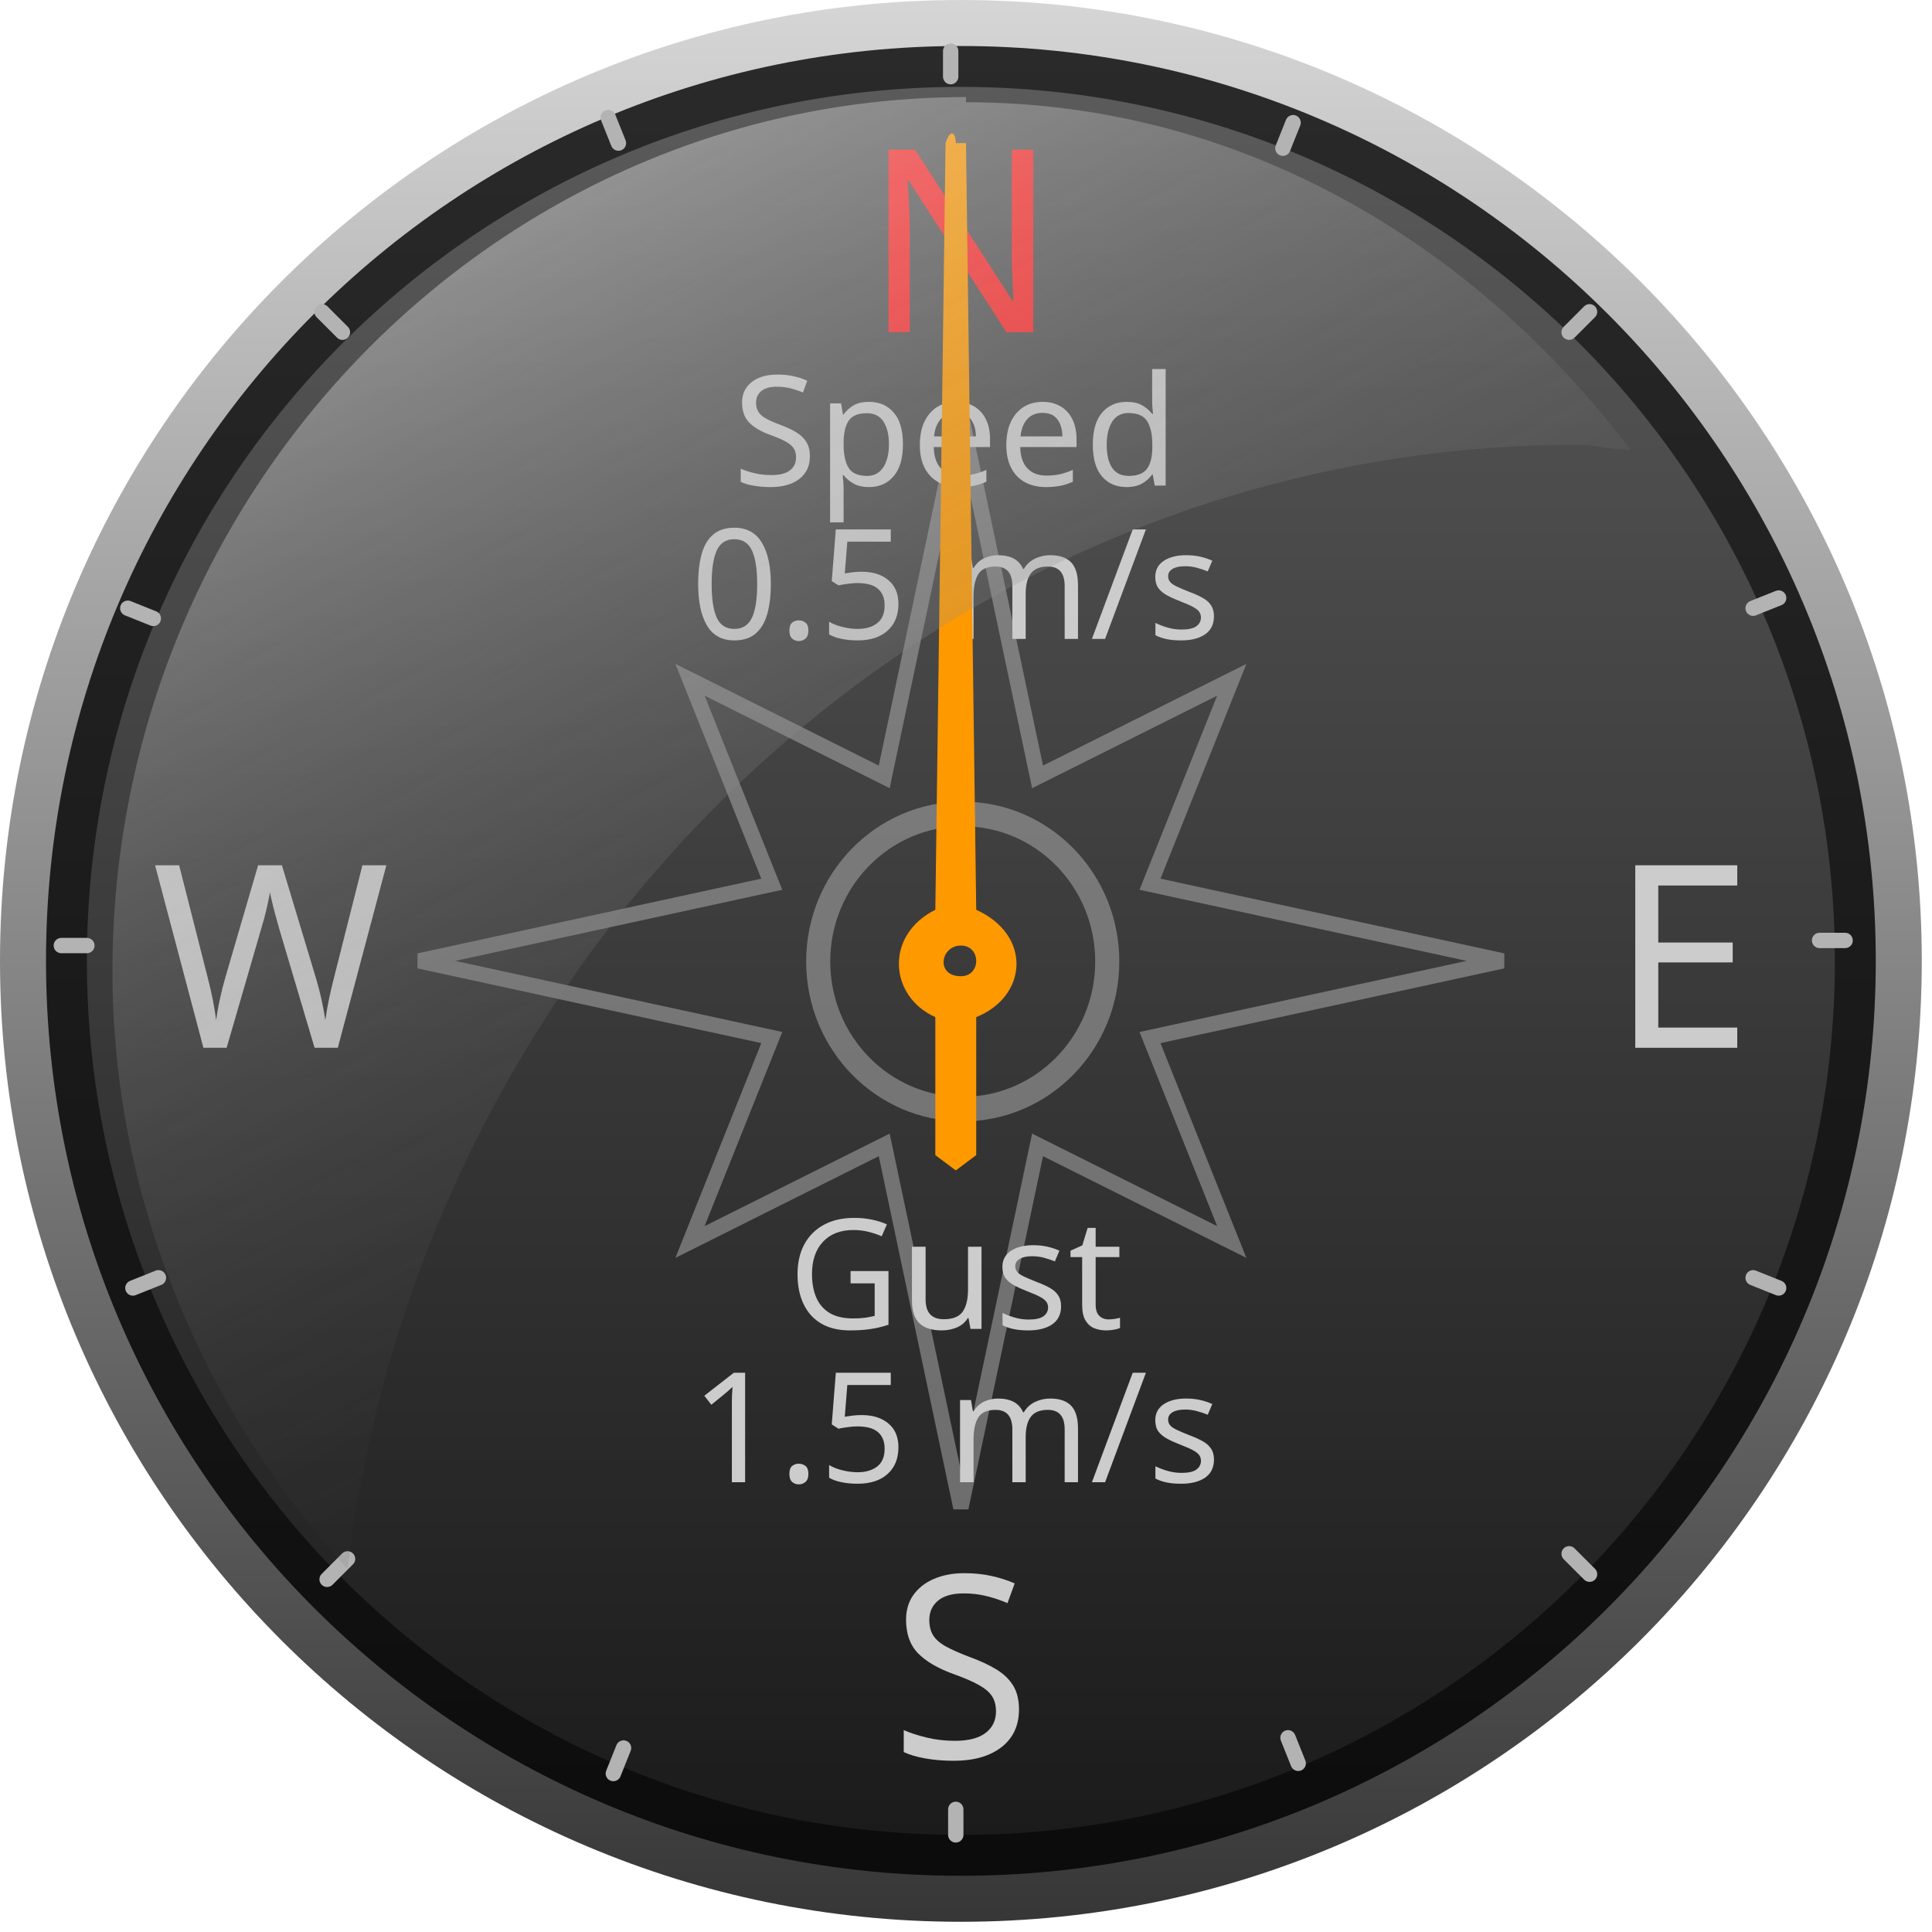
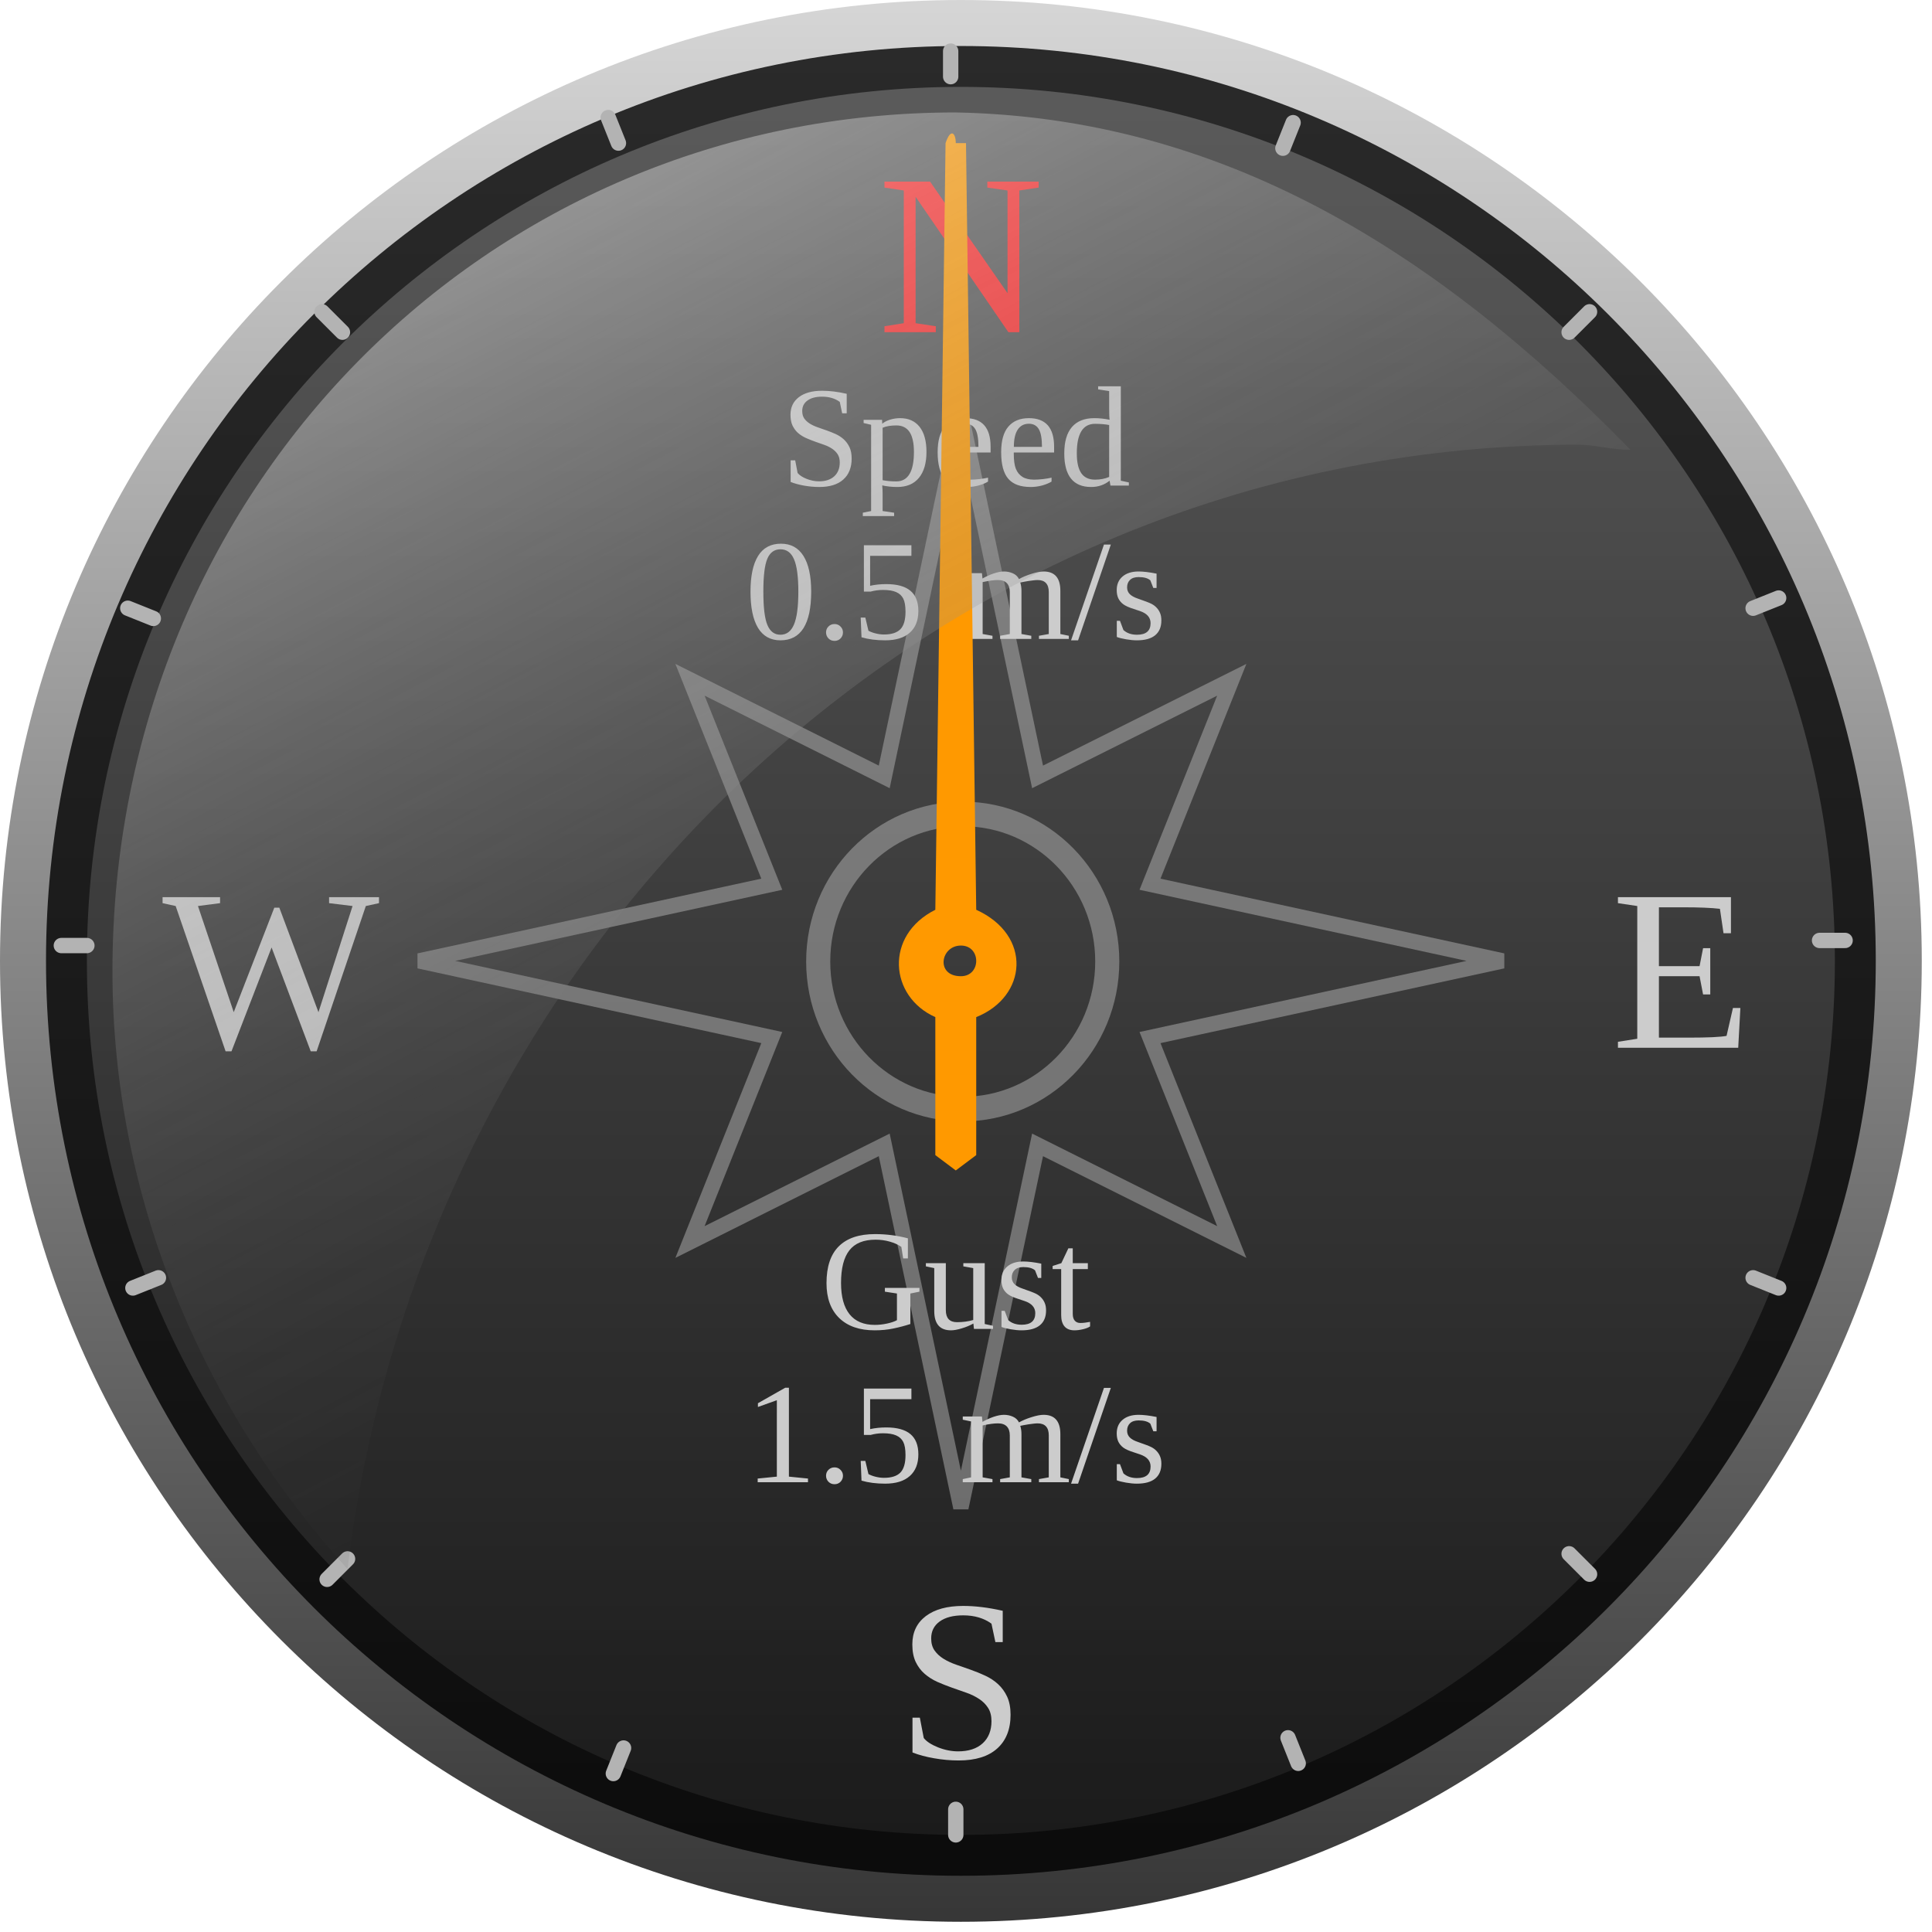
<svg xmlns="http://www.w3.org/2000/svg" width="150" height="150" viewBox="0 0 378 378" id="aneometer" version="1.1">
  <style type="text/css">
- 		#aneometer text { font-family:Ubuntu;fill:#cccccc;text-anchor:middle;}
- 		#aneometer .dial_dig  { font-size:50px; }
- 		#aneometer .dial_val  { font-size:30px; }
+ 		#aneometer text { fill:#cccccc;text-anchor:middle;}
+ 		#aneometer .dial_dig  { font-size:45px; }
+ 		#aneometer .dial_val  { font-size:28px; }
		.dial_bg1  { fill:url(#lg_bg) }
		.dial_bg2  { fill:black;opacity:0.8;fill-opacity:0.7;stroke:black;stroke-width:8 }
		.dial_glar { fill:url(#lg_glare1);opacity:0.7 }
		.dial_tick { fill:none;stroke:#b3b3b3;stroke-width:3;stroke-linecap:round }
		#aneo_dial { fill:#ff9900 }
		.ico_star  { fill:none;stroke:#b3b3b3;stroke-width:3;opacity:.5 }
	</style>
  <defs>
    <linearGradient id="lg_glare1" x1="10%" y1="10%" x2="60%" y2="100%">
      <stop offset="0" style="stop-color:#ffffff;stop-opacity:0.6" />
      <stop offset="1" style="stop-opacity:0" />
    </linearGradient>
    <linearGradient id="lg_bg" x1="50%" y1="133%" x2="50%" y2="-25%">
      <stop offset="0" />
      <stop style="stop-color:#ffffff" offset="1" />
    </linearGradient>
  </defs>
  <circle r="188" cy="188" cx="188" class="dial_bg1" />
  <circle r="175" cx="188" cy="188" class="dial_bg2" />
  <g class="ico_star">
    <path d="M151,173l-16,-40l38,19l15,-71l15,71l38,-19l-16,40l69,15l-69,15l16,40l-38,-19l-15,71l-15,-71l-38,19l16,-40l-69,-15Z" />
    <path d="M144,164a18,18 0 1,1 -36,0a18,18 0 1,1 36,0Z" transform="matrix(1.571,0,0,1.604,-9.585,-74.933)" />
  </g>
  <g class="dial_dig">
    <text style="fill:#ff2a2a" y="65" x="188">N</text>
    <text x="188" y="344">S</text>
    <text x="53" y="205">W</text>
    <text x="329" y="205">E</text>
  </g>
  <g class="dial_val">
    <text x="187" y="95">Speed</text>
    <text id="aneo_speed" x="187" y="125">0.5 m/s</text>
    <text x="187" y="260">Gust</text>
    <text id="aneo_gust" x="187" y="290">1.5 m/s</text>
  </g>
  <path class="dial_tick" d="M120,347l2,-5m131,-318l-2,5m97,223l-5,-2m-318,-131l5,2m34,188l4,-4m243,-244l-4,4m4,243l-4,-4m-244,-243l4,4m-41,187l5,-2m317,-133l-5,2m-89,226l-2,-5m-133,-317l2,5m-109,157h5m344,-1h-5m-169,175v-5m-1,-344v5" />
  <path id="aneo_dial" d="M188,185c-4,0 -5,6 0,6c4,0 4,-6 0,-6Zm1,-157l2,150c11,5 10,17 0,21v27l-4,3l-4,-3v-27c-9,-4 -10,-16 0,-21l2,-150c1,-3 2,-2 2,0Z" />
-   <path class="dial_glar" d="M189,19c-92,0 -167,77 -167,171c0,45 18,86 46,117c15,-124 117,-220 241,-220c3,0 6,1 10,1c-31,-41 -77,-68 -130,-68Z" />
+   <path class="dial_glar" d="M187,22c-92,0 -165,74 -165,168c0,45 18,86 46,117c15,-124 117,-220 241,-220c3,0 6,1 10,1c-38,-39 -80,-65 -132,-66Z" />
</svg>
